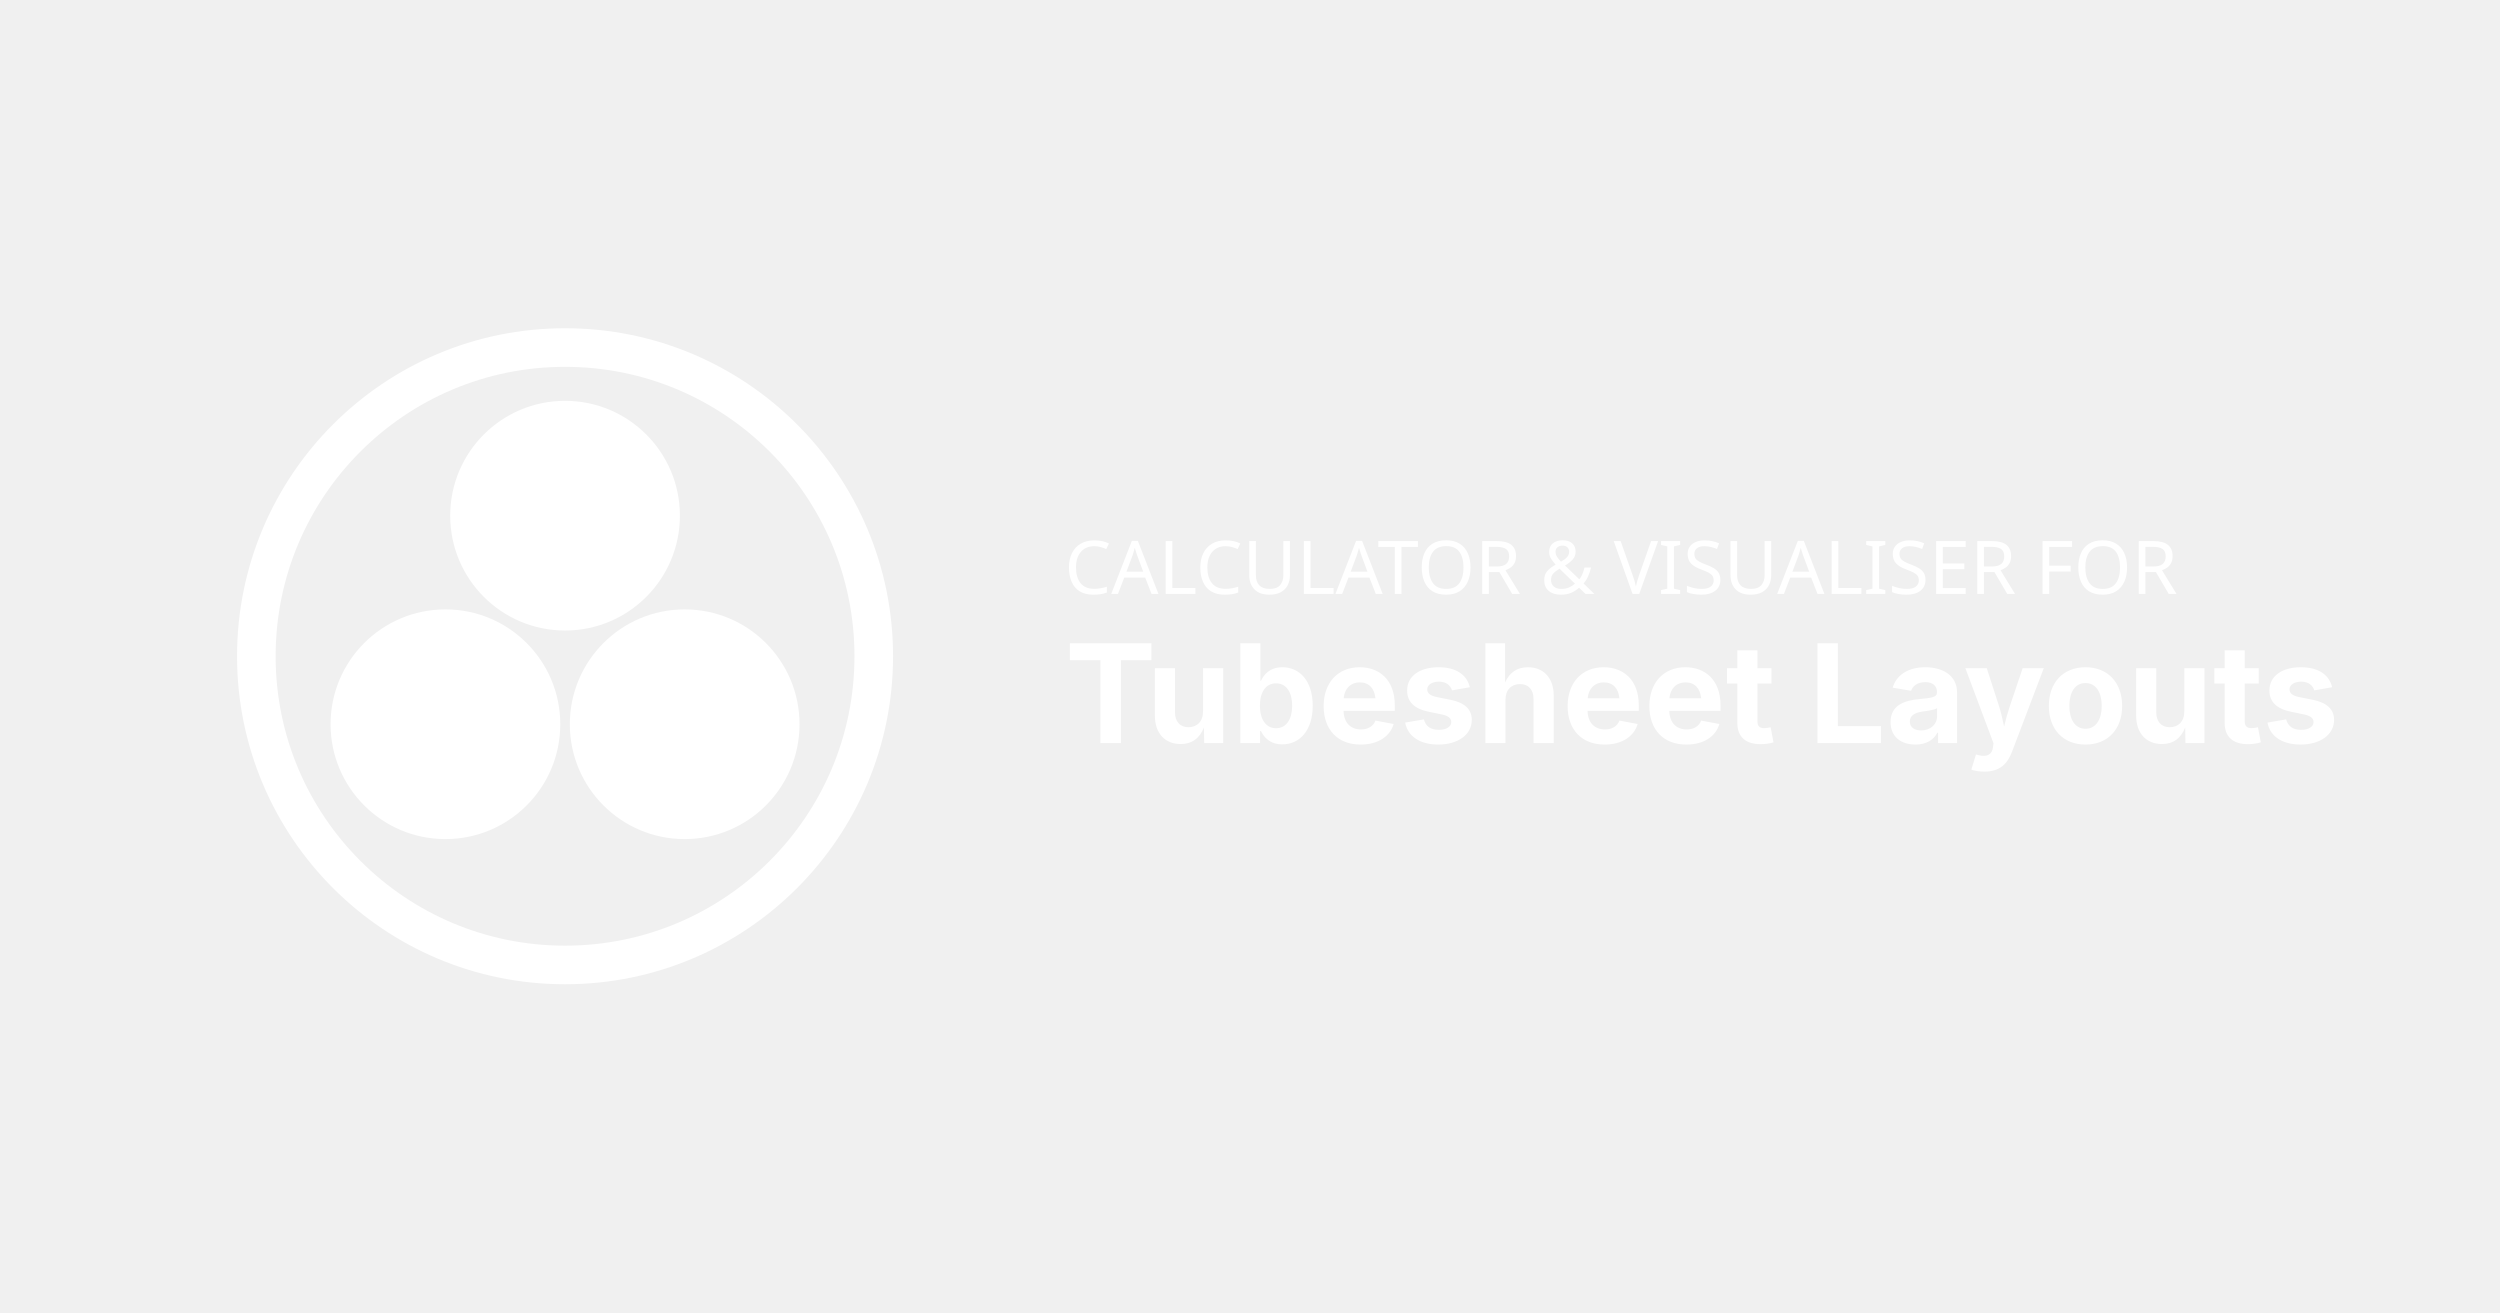
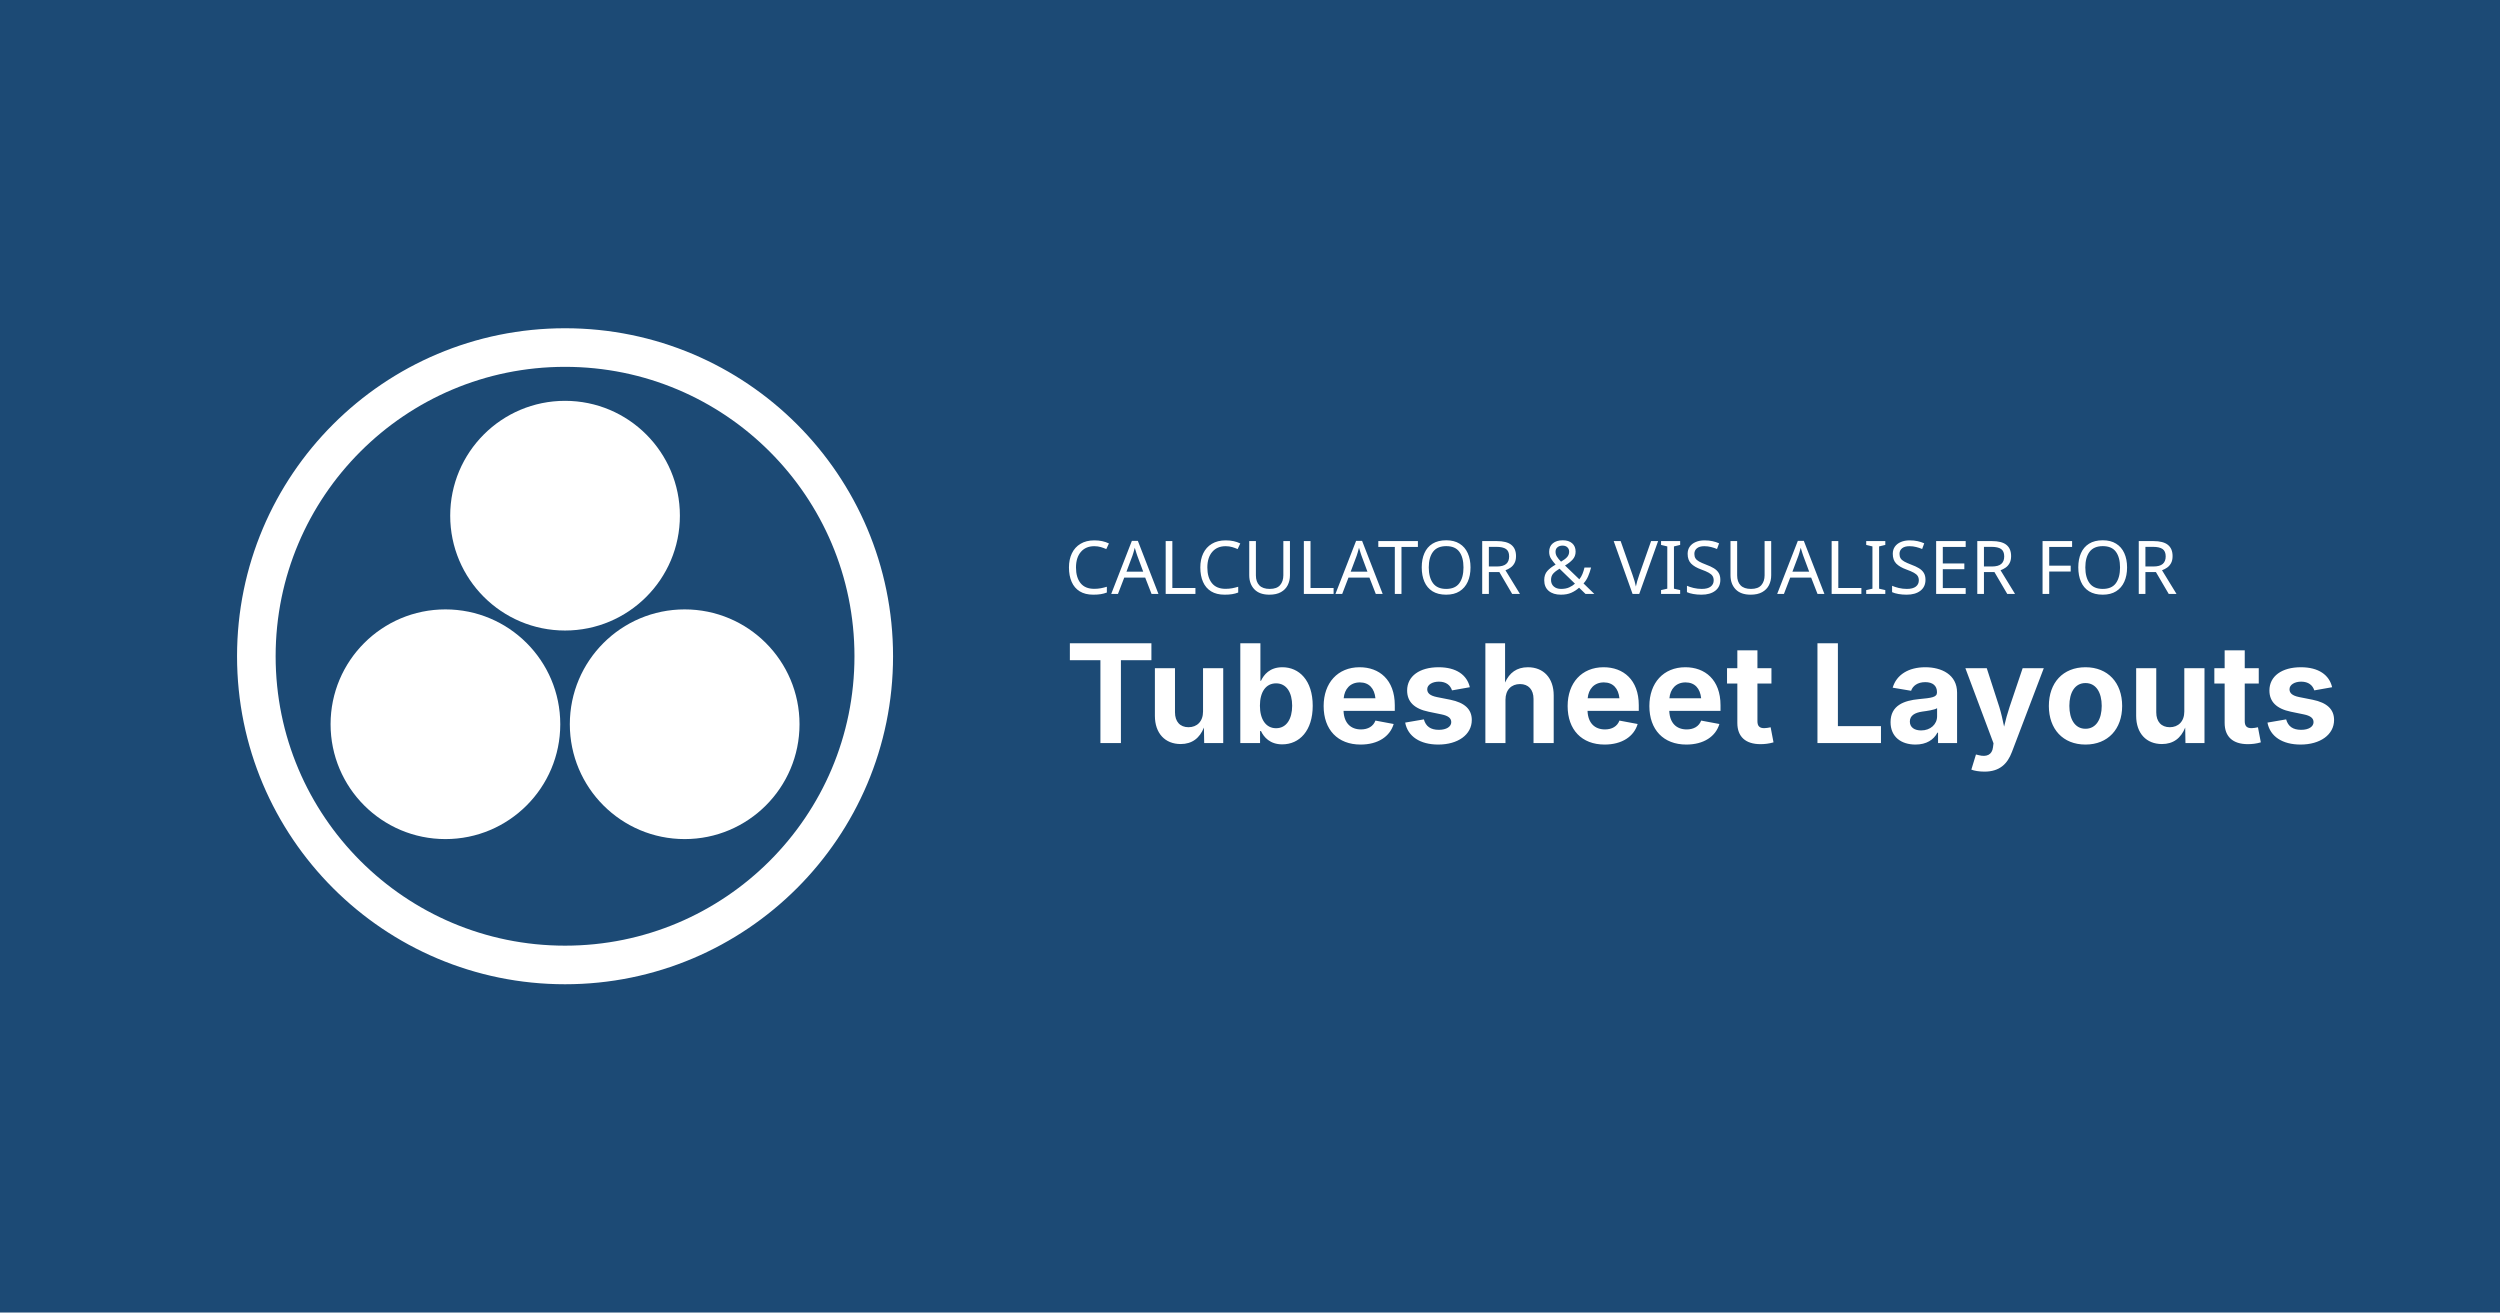
<svg xmlns="http://www.w3.org/2000/svg" width="1200" height="630" viewBox="0 0 1200 630" version="1.1" id="svg4">
  <defs id="defs4" />
+   <rect style="font-variation-settings:'wght' 400;fill:#1c4a75;stroke-width:2;stroke-linecap:square;paint-order:stroke fill markers;stroke:none;fill-opacity:1" id="rect1" width="1200" height="630" x="0" y="0" />
  <g id="g2" transform="matrix(0.8820217,0,0,0.8820217,91.33985,37.16316)">
    <g id="g4" transform="matrix(1,0,0,-1,-52.05549,571)">
      <circle cx="256" cy="256" r="168" fill="none" stroke="#ffffff" stroke-width="21" id="circle1" />
      <circle cx="256" cy="332.5" r="62.5" fill="#ffffff" id="circle2" />
      <circle cx="190.9" cy="219" r="62.5" fill="#ffffff" id="circle3" />
      <circle cx="321.1" cy="219" r="62.5" fill="#ffffff" id="circle4" />
    </g>
    <g id="g1" transform="translate(-8.686446,27.72217)">
      <text xml:space="preserve" style="font-style:normal;font-variant:normal;font-weight:normal;font-stretch:normal;font-size:74.667px;line-height:0;font-family:Inter;-inkscape-font-specification:Inter;text-align:center;writing-mode:lr-tb;direction:ltr;text-anchor:middle;fill:#d60000;stroke-width:2;stroke-linecap:square;paint-order:stroke fill markers" x="484.62" y="334.542" id="text4">
        <tspan id="tspan4" x="484.62" y="334.542" style="font-style:normal;font-variant:normal;font-weight:bold;font-stretch:normal;font-size:74.667px;font-family:Inter;-inkscape-font-specification:'Inter Bold';text-align:start;text-anchor:start;fill:#ffffff;fill-opacity:1;stroke-width:2">Tubesheet Layouts</tspan>
      </text>
      <text xml:space="preserve" style="font-style:normal;font-variant:normal;font-weight:normal;font-stretch:normal;font-size:40.273px;line-height:0;font-family:CommitMonoV143;-inkscape-font-specification:'CommitMonoV143, @wght=400';font-variant-ligatures:normal;font-variant-caps:normal;font-variant-numeric:normal;font-variant-east-asian:normal;font-feature-settings:'ss05';font-variation-settings:'wght' 400;text-align:center;writing-mode:lr-tb;direction:ltr;text-anchor:middle;fill:#d60000;stroke-width:1.949;stroke-linecap:square;paint-order:stroke fill markers" x="484.408" y="253.369" id="text4-8">
        <tspan id="tspan4-5" x="484.408" y="253.369" style="font-style:normal;font-variant:normal;font-weight:normal;font-stretch:normal;font-size:40.273px;font-family:CommitMonoV143;-inkscape-font-specification:'CommitMonoV143, @wght=400';font-variant-ligatures:normal;font-variant-caps:normal;font-variant-numeric:normal;font-variant-east-asian:normal;font-feature-settings:'ss05';font-variation-settings:'wght' 400;text-align:start;text-anchor:start;fill:#ffffff;fill-opacity:1;stroke-width:1.949">CALCULATOR &amp; VISUALISER FOR</tspan>
      </text>
    </g>
  </g>
</svg>
